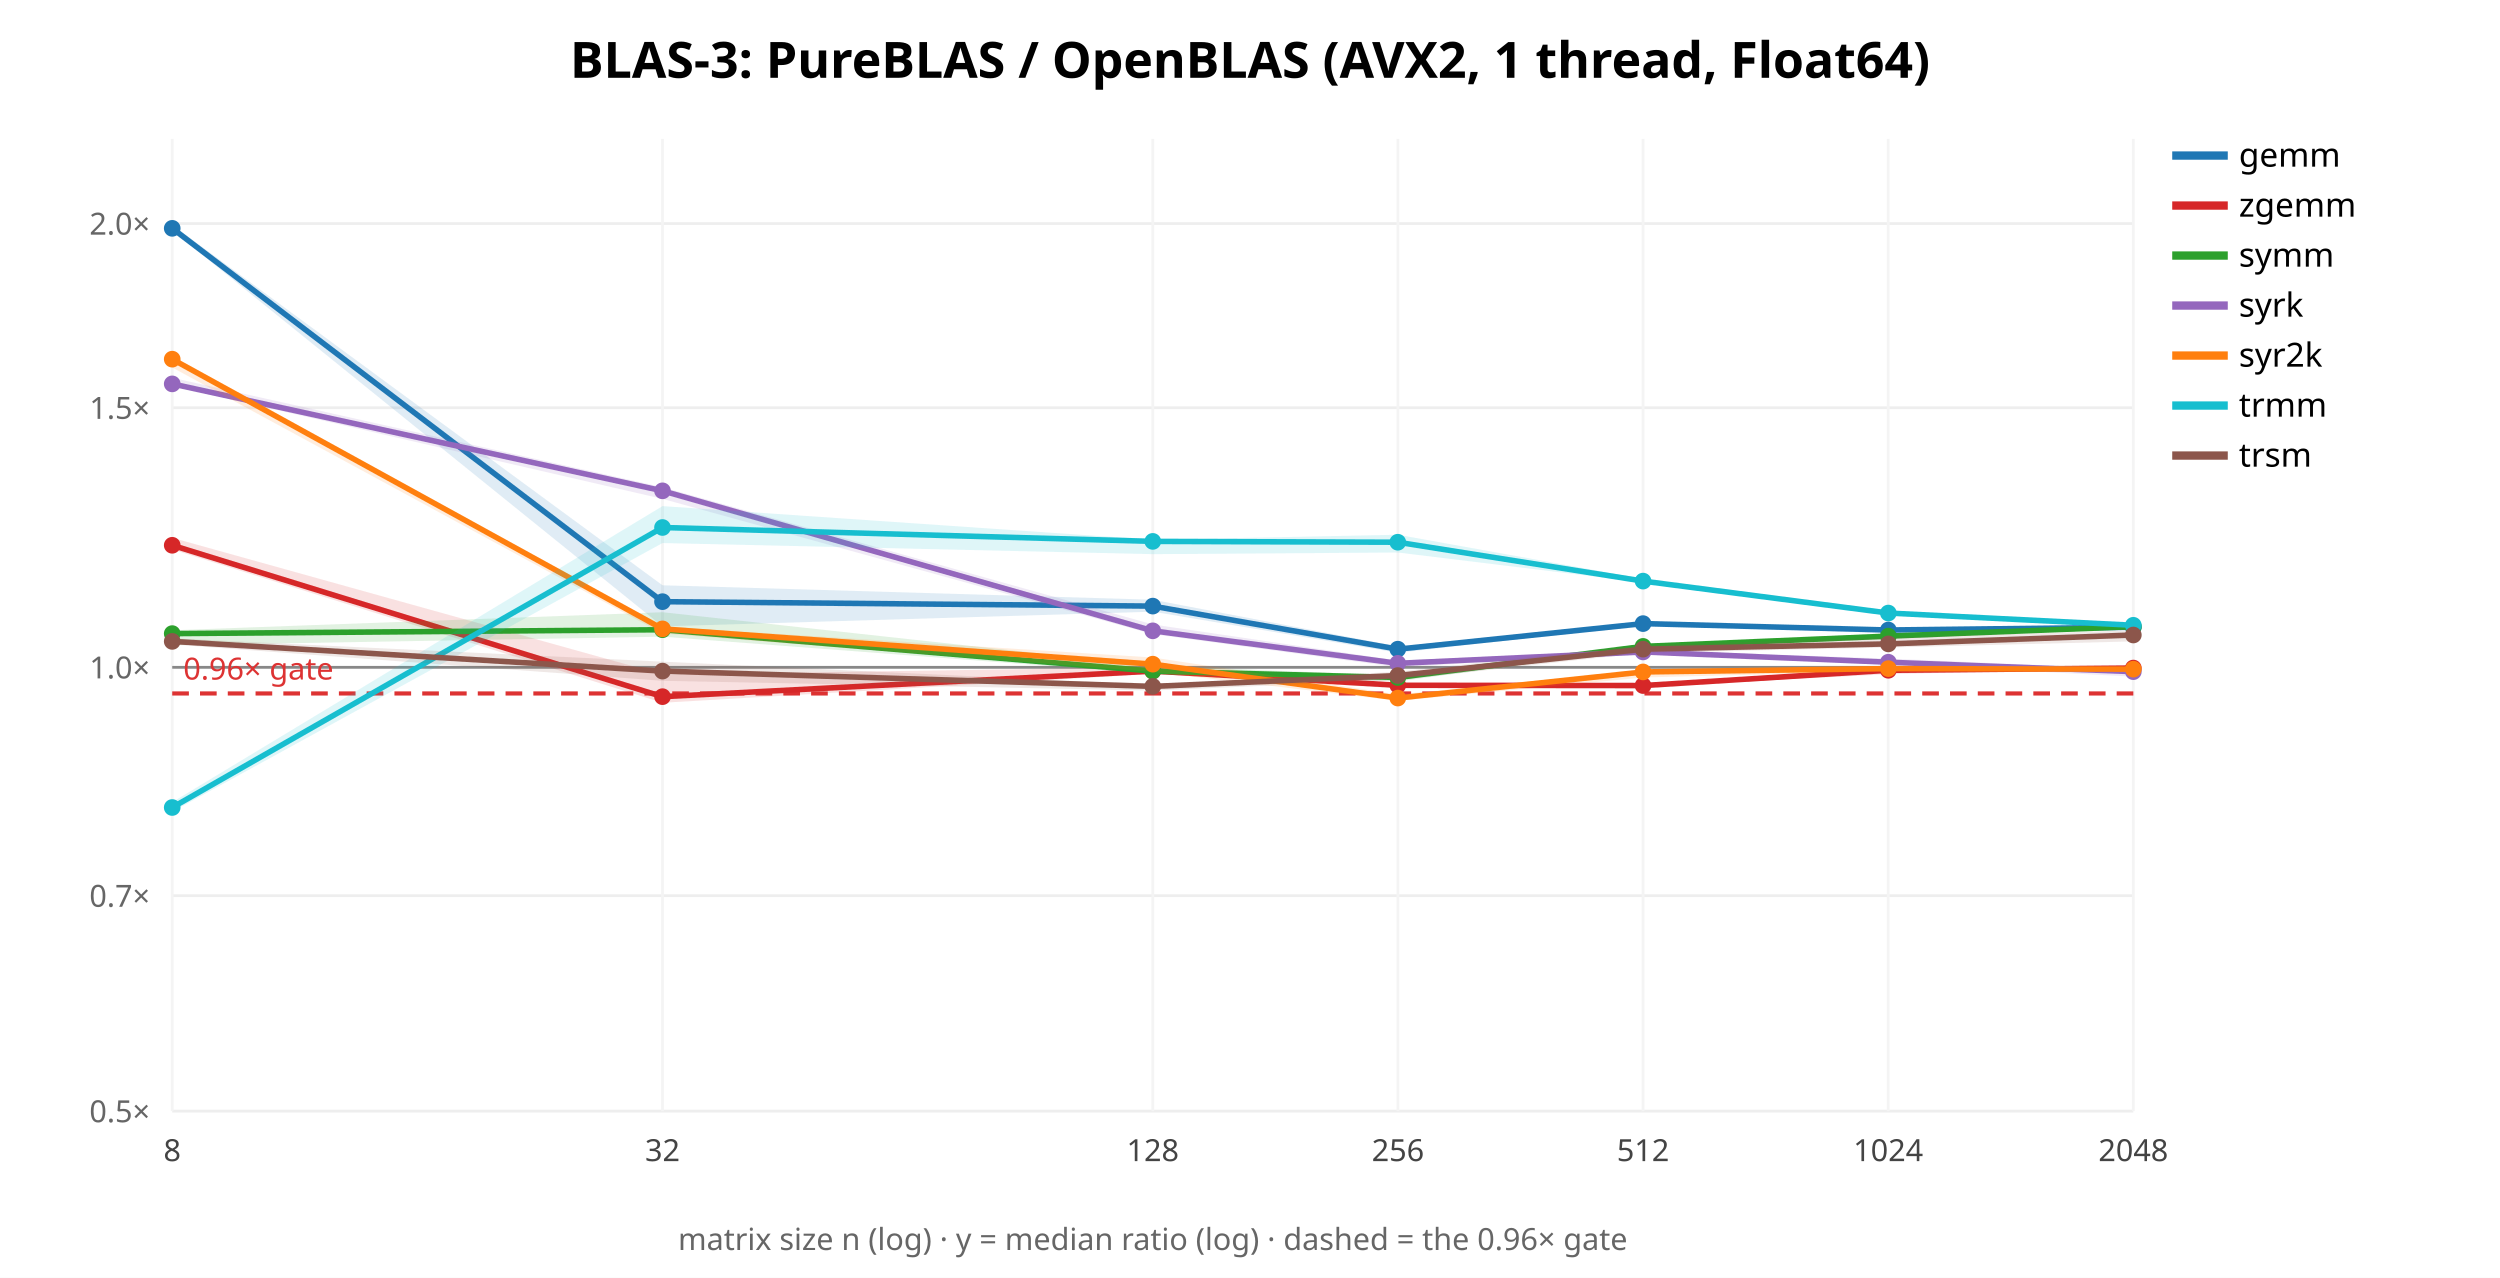
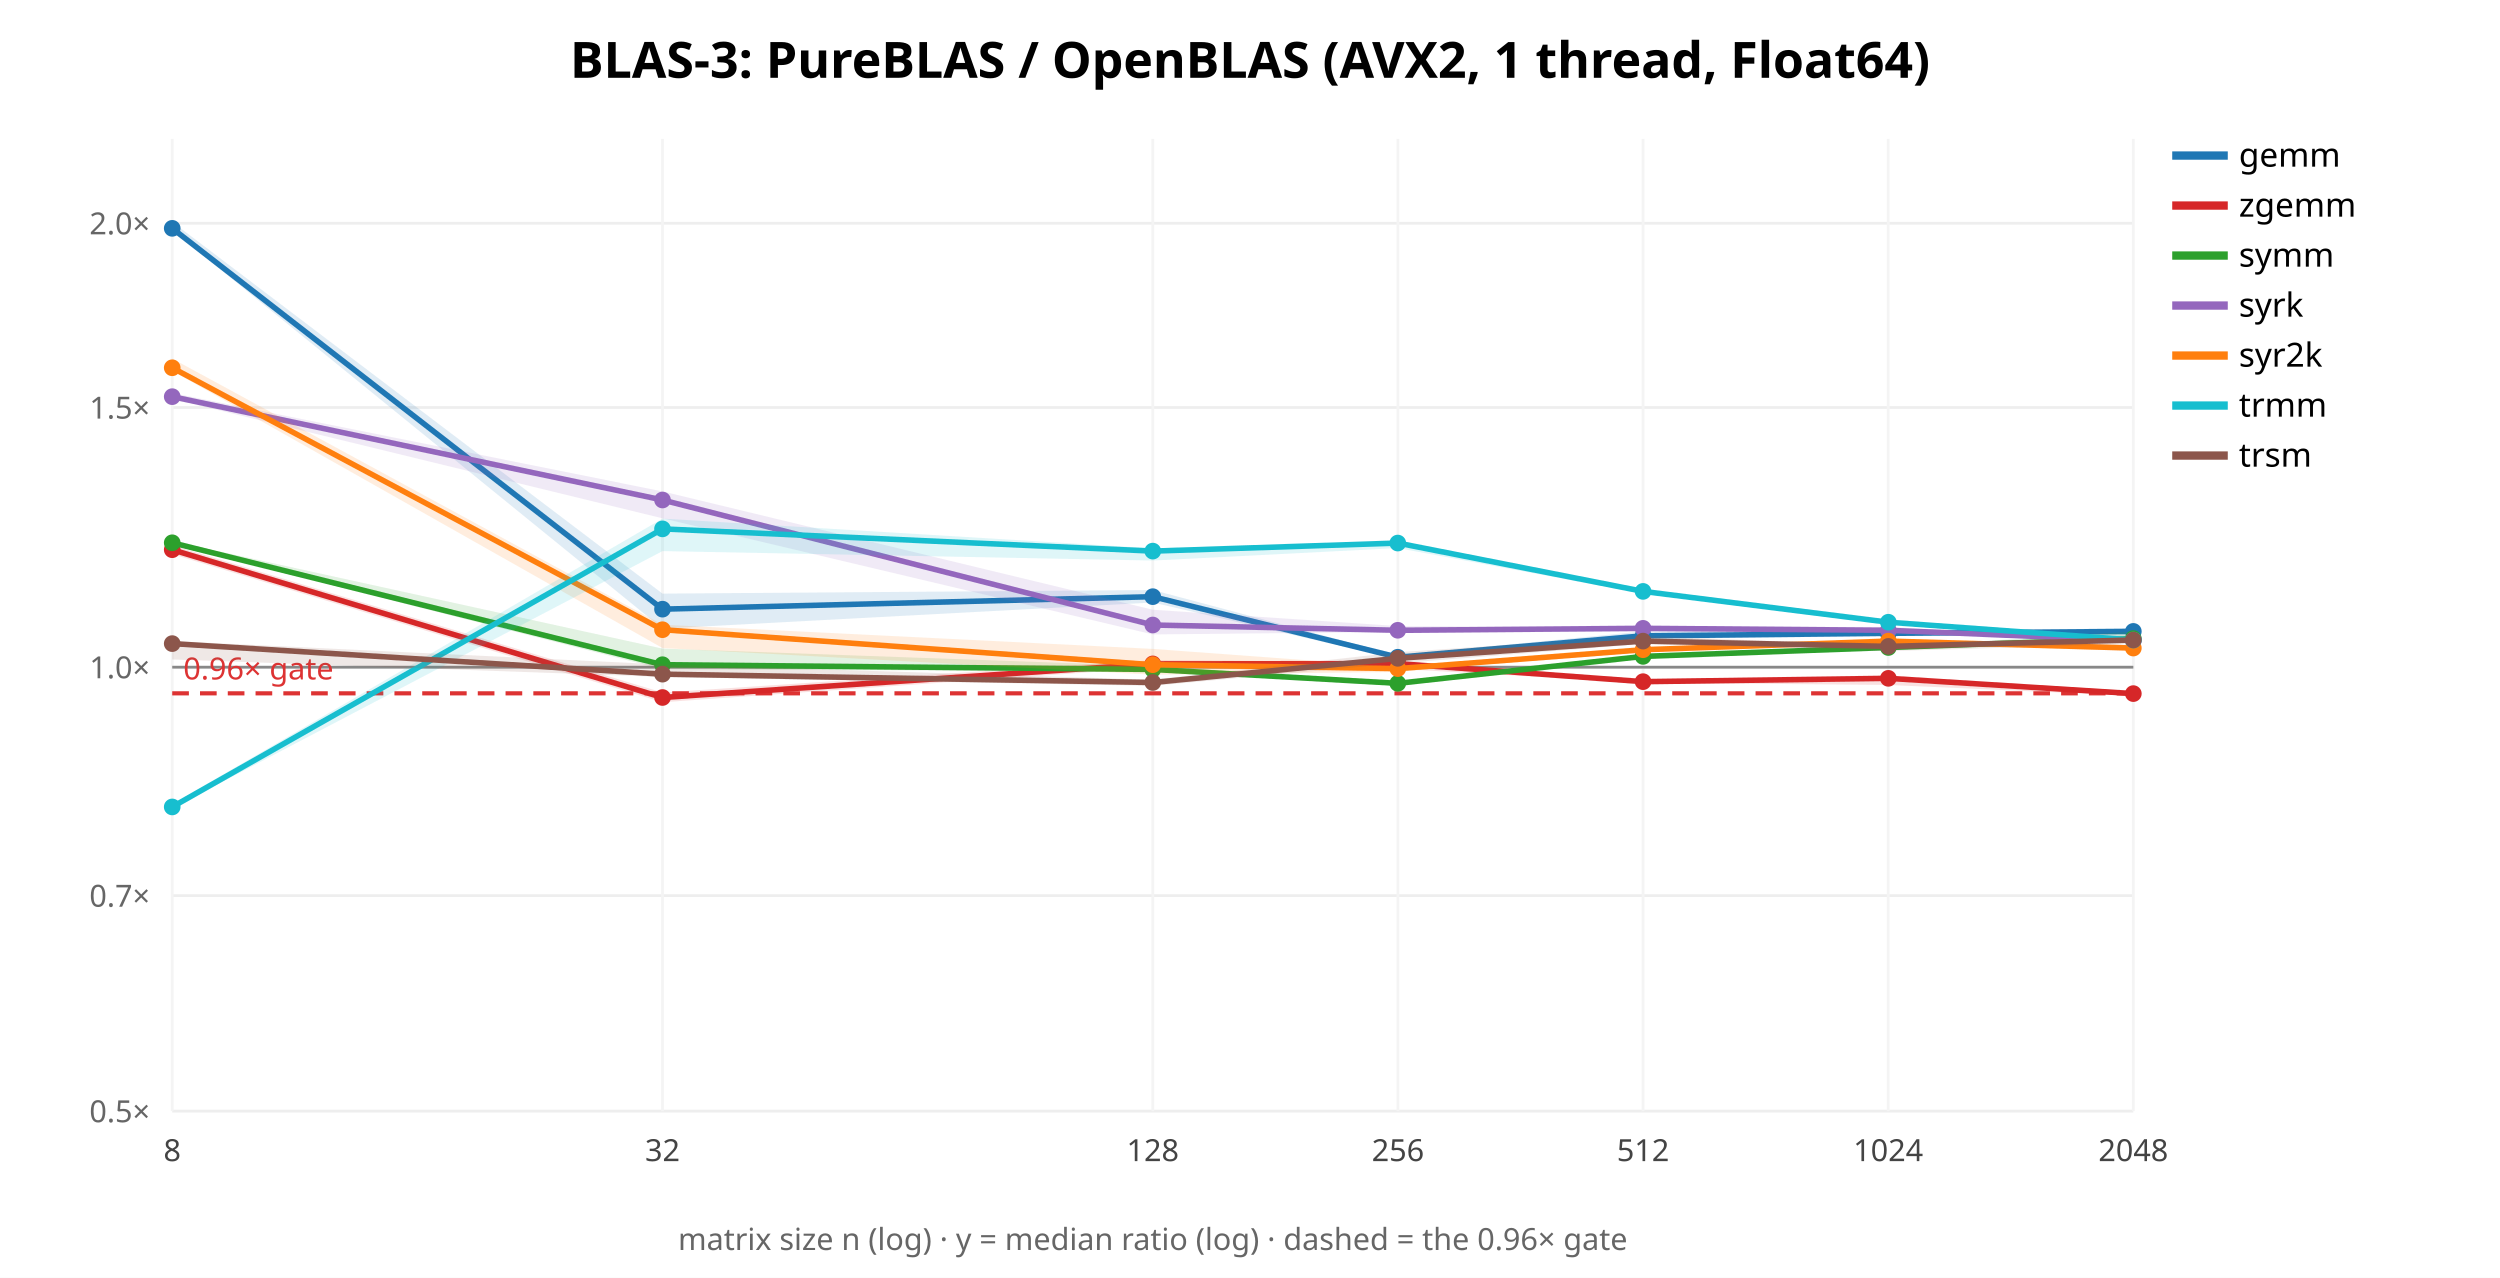
<svg xmlns="http://www.w3.org/2000/svg" width="900" height="460" font-family="sans-serif">
  <rect width="900" height="460" fill="white" />
  <text x="450.0" y="28" text-anchor="middle" font-size="18" font-weight="bold">BLAS-3: PureBLAS / OpenBLAS (AVX2, 1 thread, Float64)</text>
  <line x1="62" y1="400.0" x2="768" y2="400.0" stroke="#eee" />
  <text x="54" y="404.0" text-anchor="end" font-size="11" fill="#666">0.5×</text>
-   <line x1="62" y1="322.447" x2="768" y2="322.447" stroke="#eee" />
-   <text x="54" y="326.447" text-anchor="end" font-size="11" fill="#666">0.7×</text>
-   <line x1="62" y1="240.237" x2="768" y2="240.237" stroke="#eee" />
-   <text x="54" y="244.237" text-anchor="end" font-size="11" fill="#666">1.0×</text>
-   <line x1="62" y1="146.782" x2="768" y2="146.782" stroke="#eee" />
-   <text x="54" y="150.782" text-anchor="end" font-size="11" fill="#666">1.5×</text>
-   <line x1="62" y1="80.475" x2="768" y2="80.475" stroke="#eee" />
-   <text x="54" y="84.475" text-anchor="end" font-size="11" fill="#666">2.0×</text>
+   <line x1="62" y1="322.423" x2="768" y2="322.423" stroke="#eee" />
+   <text x="54" y="326.423" text-anchor="end" font-size="11" fill="#666">0.7×</text>
+   <line x1="62" y1="240.187" x2="768" y2="240.187" stroke="#eee" />
+   <text x="54" y="244.187" text-anchor="end" font-size="11" fill="#666">1.0×</text>
+   <line x1="62" y1="146.703" x2="768" y2="146.703" stroke="#eee" />
+   <text x="54" y="150.703" text-anchor="end" font-size="11" fill="#666">1.5×</text>
+   <line x1="62" y1="80.374" x2="768" y2="80.374" stroke="#eee" />
+   <text x="54" y="84.374" text-anchor="end" font-size="11" fill="#666">2.0×</text>
  <line x1="62.0" y1="50" x2="62.0" y2="400" stroke="#f4f4f4" />
  <text x="62.0" y="418" text-anchor="middle" font-size="11" fill="#444">8</text>
  <line x1="238.5" y1="50" x2="238.5" y2="400" stroke="#f4f4f4" />
  <text x="238.5" y="418" text-anchor="middle" font-size="11" fill="#444">32</text>
  <line x1="415.0" y1="50" x2="415.0" y2="400" stroke="#f4f4f4" />
  <text x="415.0" y="418" text-anchor="middle" font-size="11" fill="#444">128</text>
  <line x1="503.25" y1="50" x2="503.25" y2="400" stroke="#f4f4f4" />
  <text x="503.25" y="418" text-anchor="middle" font-size="11" fill="#444">256</text>
  <line x1="591.5" y1="50" x2="591.5" y2="400" stroke="#f4f4f4" />
  <text x="591.5" y="418" text-anchor="middle" font-size="11" fill="#444">512</text>
  <line x1="679.75" y1="50" x2="679.75" y2="400" stroke="#f4f4f4" />
  <text x="679.75" y="418" text-anchor="middle" font-size="11" fill="#444">1024</text>
  <line x1="768.0" y1="50" x2="768.0" y2="400" stroke="#f4f4f4" />
  <text x="768.0" y="418" text-anchor="middle" font-size="11" fill="#444">2048</text>
-   <line x1="62" y1="240.237" x2="768" y2="240.237" stroke="#888" />
-   <line x1="62" y1="249.646" x2="768" y2="249.646" stroke="#d33" stroke-width="1.5" stroke-dasharray="6 4" />
-   <text x="66" y="244.646" font-size="11" fill="#d33">0.96× gate</text>
-   <polygon points="62.0,81.0 238.5,210.7 415.0,215.9 503.2,232.7 591.5,223.9 679.8,226.2 768.0,225.3 768.0,226.4 679.8,227.9 591.5,225.0 503.2,235.0 415.0,220.2 238.5,225.5 62.0,83.0" fill="#1f77b4" opacity="0.14" stroke="none" />
-   <polyline points="62.0,82.2 238.5,216.6 415.0,218.2 503.2,233.7 591.5,224.5 679.8,226.8 768.0,225.8" fill="none" stroke="#1f77b4" stroke-width="2" />
+   <line x1="62" y1="240.187" x2="768" y2="240.187" stroke="#888" />
+   <line x1="62" y1="249.599" x2="768" y2="249.599" stroke="#d33" stroke-width="1.5" stroke-dasharray="6 4" />
+   <text x="66" y="244.599" font-size="11" fill="#d33">0.96× gate</text>
+   <polygon points="62.0,79.9 238.5,213.7 415.0,212.4 503.2,235.9 591.5,227.3 679.8,227.3 768.0,226.2 768.0,229.0 679.8,228.5 591.5,229.3 503.2,237.3 415.0,216.9 238.5,226.3 62.0,82.9" fill="#1f77b4" opacity="0.14" stroke="none" />
+   <polyline points="62.0,82.2 238.5,219.3 415.0,214.8 503.2,236.6 591.5,228.9 679.8,228.0 768.0,227.3" fill="none" stroke="#1f77b4" stroke-width="2" />
  <circle cx="62.0" cy="82.2" r="3" fill="#1f77b4" />
-   <circle cx="238.5" cy="216.6" r="3" fill="#1f77b4" />
-   <circle cx="415.0" cy="218.2" r="3" fill="#1f77b4" />
-   <circle cx="503.2" cy="233.7" r="3" fill="#1f77b4" />
-   <circle cx="591.5" cy="224.5" r="3" fill="#1f77b4" />
-   <circle cx="679.8" cy="226.8" r="3" fill="#1f77b4" />
-   <circle cx="768.0" cy="225.8" r="3" fill="#1f77b4" />
+   <circle cx="238.5" cy="219.3" r="3" fill="#1f77b4" />
+   <circle cx="415.0" cy="214.8" r="3" fill="#1f77b4" />
+   <circle cx="503.2" cy="236.6" r="3" fill="#1f77b4" />
+   <circle cx="591.5" cy="228.9" r="3" fill="#1f77b4" />
+   <circle cx="679.8" cy="228.0" r="3" fill="#1f77b4" />
+   <circle cx="768.0" cy="227.3" r="3" fill="#1f77b4" />
  <line x1="782" y1="56" x2="802" y2="56" stroke="#1f77b4" stroke-width="3" />
  <text x="806" y="60" font-size="12">gemm</text>
-   <polygon points="62.0,193.6 238.5,242.8 415.0,240.2 503.2,246.1 591.5,246.0 679.8,240.5 768.0,239.8 768.0,240.6 679.8,242.7 591.5,247.2 503.2,247.8 415.0,242.6 238.5,253.0 62.0,197.8" fill="#d62728" opacity="0.14" stroke="none" />
-   <polyline points="62.0,196.3 238.5,250.8 415.0,241.6 503.2,246.7 591.5,246.8 679.8,241.3 768.0,240.5" fill="none" stroke="#d62728" stroke-width="2" />
-   <circle cx="62.0" cy="196.3" r="3" fill="#d62728" />
-   <circle cx="238.5" cy="250.8" r="3" fill="#d62728" />
-   <circle cx="415.0" cy="241.6" r="3" fill="#d62728" />
-   <circle cx="503.2" cy="246.7" r="3" fill="#d62728" />
-   <circle cx="591.5" cy="246.8" r="3" fill="#d62728" />
-   <circle cx="679.8" cy="241.3" r="3" fill="#d62728" />
-   <circle cx="768.0" cy="240.5" r="3" fill="#d62728" />
+   <polygon points="62.0,196.3 238.5,249.3 415.0,237.6 503.2,238.4 591.5,245.2 679.8,243.7 768.0,248.9 768.0,250.5 679.8,246.6 591.5,245.8 503.2,240.8 415.0,240.4 238.5,252.8 62.0,199.5" fill="#d62728" opacity="0.14" stroke="none" />
+   <polyline points="62.0,197.9 238.5,251.1 415.0,239.0 503.2,238.9 591.5,245.4 679.8,244.2 768.0,249.7" fill="none" stroke="#d62728" stroke-width="2" />
+   <circle cx="62.0" cy="197.9" r="3" fill="#d62728" />
+   <circle cx="238.5" cy="251.1" r="3" fill="#d62728" />
+   <circle cx="415.0" cy="239.0" r="3" fill="#d62728" />
+   <circle cx="503.2" cy="238.9" r="3" fill="#d62728" />
+   <circle cx="591.5" cy="245.4" r="3" fill="#d62728" />
+   <circle cx="679.8" cy="244.2" r="3" fill="#d62728" />
+   <circle cx="768.0" cy="249.7" r="3" fill="#d62728" />
  <line x1="782" y1="74" x2="802" y2="74" stroke="#d62728" stroke-width="3" />
  <text x="806" y="78" font-size="12">zgemm</text>
-   <polygon points="62.0,226.9 238.5,220.4 415.0,239.7 503.2,243.2 591.5,232.3 679.8,228.0 768.0,225.2 768.0,225.9 679.8,230.1 591.5,233.5 503.2,245.3 415.0,242.6 238.5,229.2 62.0,232.3" fill="#2ca02c" opacity="0.14" stroke="none" />
-   <polyline points="62.0,228.1 238.5,226.7 415.0,241.6 503.2,243.9 591.5,232.7 679.8,229.0 768.0,225.6" fill="none" stroke="#2ca02c" stroke-width="2" />
-   <circle cx="62.0" cy="228.1" r="3" fill="#2ca02c" />
-   <circle cx="238.5" cy="226.7" r="3" fill="#2ca02c" />
-   <circle cx="415.0" cy="241.6" r="3" fill="#2ca02c" />
-   <circle cx="503.2" cy="243.9" r="3" fill="#2ca02c" />
-   <circle cx="591.5" cy="232.7" r="3" fill="#2ca02c" />
-   <circle cx="679.8" cy="229.0" r="3" fill="#2ca02c" />
-   <circle cx="768.0" cy="225.6" r="3" fill="#2ca02c" />
+   <polygon points="62.0,194.8 238.5,233.5 415.0,239.8 503.2,245.3 591.5,236.1 679.8,233.0 768.0,227.3 768.0,230.5 679.8,233.3 591.5,236.8 503.2,246.9 415.0,241.8 238.5,240.9 62.0,196.1" fill="#2ca02c" opacity="0.14" stroke="none" />
+   <polyline points="62.0,195.4 238.5,239.3 415.0,241.0 503.2,246.0 591.5,236.3 679.8,233.1 768.0,229.9" fill="none" stroke="#2ca02c" stroke-width="2" />
+   <circle cx="62.0" cy="195.4" r="3" fill="#2ca02c" />
+   <circle cx="238.5" cy="239.3" r="3" fill="#2ca02c" />
+   <circle cx="415.0" cy="241.0" r="3" fill="#2ca02c" />
+   <circle cx="503.2" cy="246.0" r="3" fill="#2ca02c" />
+   <circle cx="591.5" cy="236.3" r="3" fill="#2ca02c" />
+   <circle cx="679.8" cy="233.1" r="3" fill="#2ca02c" />
+   <circle cx="768.0" cy="229.9" r="3" fill="#2ca02c" />
  <line x1="782" y1="92" x2="802" y2="92" stroke="#2ca02c" stroke-width="3" />
  <text x="806" y="96" font-size="12">symm</text>
-   <polygon points="62.0,136.0 238.5,175.4 415.0,224.8 503.2,237.8 591.5,234.0 679.8,237.1 768.0,240.9 768.0,243.6 679.8,239.0 591.5,235.2 503.2,240.2 415.0,228.3 238.5,179.6 62.0,138.9" fill="#9467bd" opacity="0.14" stroke="none" />
-   <polyline points="62.0,138.2 238.5,176.7 415.0,227.1 503.2,238.8 591.5,234.7 679.8,238.4 768.0,241.8" fill="none" stroke="#9467bd" stroke-width="2" />
-   <circle cx="62.0" cy="138.2" r="3" fill="#9467bd" />
-   <circle cx="238.5" cy="176.7" r="3" fill="#9467bd" />
-   <circle cx="415.0" cy="227.1" r="3" fill="#9467bd" />
-   <circle cx="503.2" cy="238.8" r="3" fill="#9467bd" />
-   <circle cx="591.5" cy="234.7" r="3" fill="#9467bd" />
-   <circle cx="679.8" cy="238.4" r="3" fill="#9467bd" />
-   <circle cx="768.0" cy="241.8" r="3" fill="#9467bd" />
+   <polygon points="62.0,141.5 238.5,176.9 415.0,219.5 503.2,225.4 591.5,225.7 679.8,225.7 768.0,230.4 768.0,231.2 679.8,227.1 591.5,227.4 503.2,227.5 415.0,228.4 238.5,186.6 62.0,143.6" fill="#9467bd" opacity="0.14" stroke="none" />
+   <polyline points="62.0,142.8 238.5,180.0 415.0,225.0 503.2,226.9 591.5,226.2 679.8,226.9 768.0,230.6" fill="none" stroke="#9467bd" stroke-width="2" />
+   <circle cx="62.0" cy="142.8" r="3" fill="#9467bd" />
+   <circle cx="238.5" cy="180.0" r="3" fill="#9467bd" />
+   <circle cx="415.0" cy="225.0" r="3" fill="#9467bd" />
+   <circle cx="503.2" cy="226.9" r="3" fill="#9467bd" />
+   <circle cx="591.5" cy="226.2" r="3" fill="#9467bd" />
+   <circle cx="679.8" cy="226.9" r="3" fill="#9467bd" />
+   <circle cx="768.0" cy="230.6" r="3" fill="#9467bd" />
  <line x1="782" y1="110" x2="802" y2="110" stroke="#9467bd" stroke-width="3" />
  <text x="806" y="114" font-size="12">syrk</text>
-   <polygon points="62.0,128.8 238.5,225.6 415.0,236.7 503.2,250.0 591.5,241.2 679.8,240.3 768.0,240.1 768.0,241.3 679.8,241.6 591.5,243.9 503.2,252.3 415.0,241.9 238.5,228.1 62.0,132.3" fill="#ff7f0e" opacity="0.14" stroke="none" />
-   <polyline points="62.0,129.3 238.5,226.4 415.0,239.1 503.2,251.3 591.5,241.9 679.8,240.7 768.0,240.9" fill="none" stroke="#ff7f0e" stroke-width="2" />
-   <circle cx="62.0" cy="129.3" r="3" fill="#ff7f0e" />
-   <circle cx="238.5" cy="226.4" r="3" fill="#ff7f0e" />
-   <circle cx="415.0" cy="239.1" r="3" fill="#ff7f0e" />
-   <circle cx="503.2" cy="251.3" r="3" fill="#ff7f0e" />
-   <circle cx="591.5" cy="241.9" r="3" fill="#ff7f0e" />
-   <circle cx="679.8" cy="240.7" r="3" fill="#ff7f0e" />
-   <circle cx="768.0" cy="240.9" r="3" fill="#ff7f0e" />
+   <polygon points="62.0,129.1 238.5,224.9 415.0,233.6 503.2,240.1 591.5,233.4 679.8,230.4 768.0,232.7 768.0,234.3 679.8,231.6 591.5,234.4 503.2,241.9 415.0,242.9 238.5,233.3 62.0,133.5" fill="#ff7f0e" opacity="0.14" stroke="none" />
+   <polyline points="62.0,132.4 238.5,226.7 415.0,239.3 503.2,240.7 591.5,233.9 679.8,230.8 768.0,233.3" fill="none" stroke="#ff7f0e" stroke-width="2" />
+   <circle cx="62.0" cy="132.4" r="3" fill="#ff7f0e" />
+   <circle cx="238.5" cy="226.7" r="3" fill="#ff7f0e" />
+   <circle cx="415.0" cy="239.3" r="3" fill="#ff7f0e" />
+   <circle cx="503.2" cy="240.7" r="3" fill="#ff7f0e" />
+   <circle cx="591.5" cy="233.9" r="3" fill="#ff7f0e" />
+   <circle cx="679.8" cy="230.8" r="3" fill="#ff7f0e" />
+   <circle cx="768.0" cy="233.3" r="3" fill="#ff7f0e" />
  <line x1="782" y1="128" x2="802" y2="128" stroke="#ff7f0e" stroke-width="3" />
  <text x="806" y="132" font-size="12">syr2k</text>
-   <polygon points="62.0,288.8 238.5,182.2 415.0,194.3 503.2,192.5 591.5,208.4 679.8,219.9 768.0,225.0 768.0,225.8 679.8,221.1 591.5,209.7 503.2,198.9 415.0,199.5 238.5,195.5 62.0,292.2" fill="#17becf" opacity="0.14" stroke="none" />
-   <polyline points="62.0,290.7 238.5,189.9 415.0,194.9 503.2,195.2 591.5,209.2 679.8,220.7 768.0,225.1" fill="none" stroke="#17becf" stroke-width="2" />
-   <circle cx="62.0" cy="290.7" r="3" fill="#17becf" />
-   <circle cx="238.5" cy="189.9" r="3" fill="#17becf" />
-   <circle cx="415.0" cy="194.9" r="3" fill="#17becf" />
-   <circle cx="503.2" cy="195.2" r="3" fill="#17becf" />
-   <circle cx="591.5" cy="209.2" r="3" fill="#17becf" />
-   <circle cx="679.8" cy="220.7" r="3" fill="#17becf" />
-   <circle cx="768.0" cy="225.1" r="3" fill="#17becf" />
+   <polygon points="62.0,289.5 238.5,186.7 415.0,197.4 503.2,195.0 591.5,212.1 679.8,223.4 768.0,230.0 768.0,231.4 679.8,224.5 591.5,213.7 503.2,197.3 415.0,201.8 238.5,198.4 62.0,290.9" fill="#17becf" opacity="0.14" stroke="none" />
+   <polyline points="62.0,290.5 238.5,190.4 415.0,198.4 503.2,195.5 591.5,212.9 679.8,224.0 768.0,230.4" fill="none" stroke="#17becf" stroke-width="2" />
+   <circle cx="62.0" cy="290.5" r="3" fill="#17becf" />
+   <circle cx="238.5" cy="190.4" r="3" fill="#17becf" />
+   <circle cx="415.0" cy="198.4" r="3" fill="#17becf" />
+   <circle cx="503.2" cy="195.5" r="3" fill="#17becf" />
+   <circle cx="591.5" cy="212.9" r="3" fill="#17becf" />
+   <circle cx="679.8" cy="224.0" r="3" fill="#17becf" />
+   <circle cx="768.0" cy="230.4" r="3" fill="#17becf" />
  <line x1="782" y1="146" x2="802" y2="146" stroke="#17becf" stroke-width="3" />
  <text x="806" y="150" font-size="12">trmm</text>
-   <polygon points="62.0,229.8 238.5,238.2 415.0,246.5 503.2,241.8 591.5,232.2 679.8,229.6 768.0,226.9 768.0,230.9 679.8,233.1 591.5,235.0 503.2,244.8 415.0,248.6 238.5,245.1 62.0,232.0" fill="#8c564b" opacity="0.14" stroke="none" />
-   <polyline points="62.0,230.9 238.5,241.6 415.0,247.1 503.2,243.2 591.5,233.7 679.8,231.8 768.0,228.6" fill="none" stroke="#8c564b" stroke-width="2" />
-   <circle cx="62.0" cy="230.9" r="3" fill="#8c564b" />
-   <circle cx="238.5" cy="241.6" r="3" fill="#8c564b" />
-   <circle cx="415.0" cy="247.1" r="3" fill="#8c564b" />
-   <circle cx="503.2" cy="243.2" r="3" fill="#8c564b" />
-   <circle cx="591.5" cy="233.7" r="3" fill="#8c564b" />
-   <circle cx="679.8" cy="231.8" r="3" fill="#8c564b" />
-   <circle cx="768.0" cy="228.6" r="3" fill="#8c564b" />
+   <polygon points="62.0,230.8 238.5,239.2 415.0,244.7 503.2,234.8 591.5,228.9 679.8,232.5 768.0,229.4 768.0,231.8 679.8,234.4 591.5,231.8 503.2,238.8 415.0,246.9 238.5,243.7 62.0,237.4" fill="#8c564b" opacity="0.14" stroke="none" />
+   <polyline points="62.0,231.7 238.5,242.7 415.0,245.7 503.2,237.0 591.5,230.8 679.8,232.7 768.0,230.4" fill="none" stroke="#8c564b" stroke-width="2" />
+   <circle cx="62.0" cy="231.7" r="3" fill="#8c564b" />
+   <circle cx="238.5" cy="242.7" r="3" fill="#8c564b" />
+   <circle cx="415.0" cy="245.7" r="3" fill="#8c564b" />
+   <circle cx="503.2" cy="237.0" r="3" fill="#8c564b" />
+   <circle cx="591.5" cy="230.8" r="3" fill="#8c564b" />
+   <circle cx="679.8" cy="232.7" r="3" fill="#8c564b" />
+   <circle cx="768.0" cy="230.4" r="3" fill="#8c564b" />
  <line x1="782" y1="164" x2="802" y2="164" stroke="#8c564b" stroke-width="3" />
  <text x="806" y="168" font-size="12">trsm</text>
  <text x="415.0" y="450" text-anchor="middle" font-size="11" fill="#666">matrix size n (log) · y = median ratio (log) · dashed = the 0.96× gate</text>
</svg>
